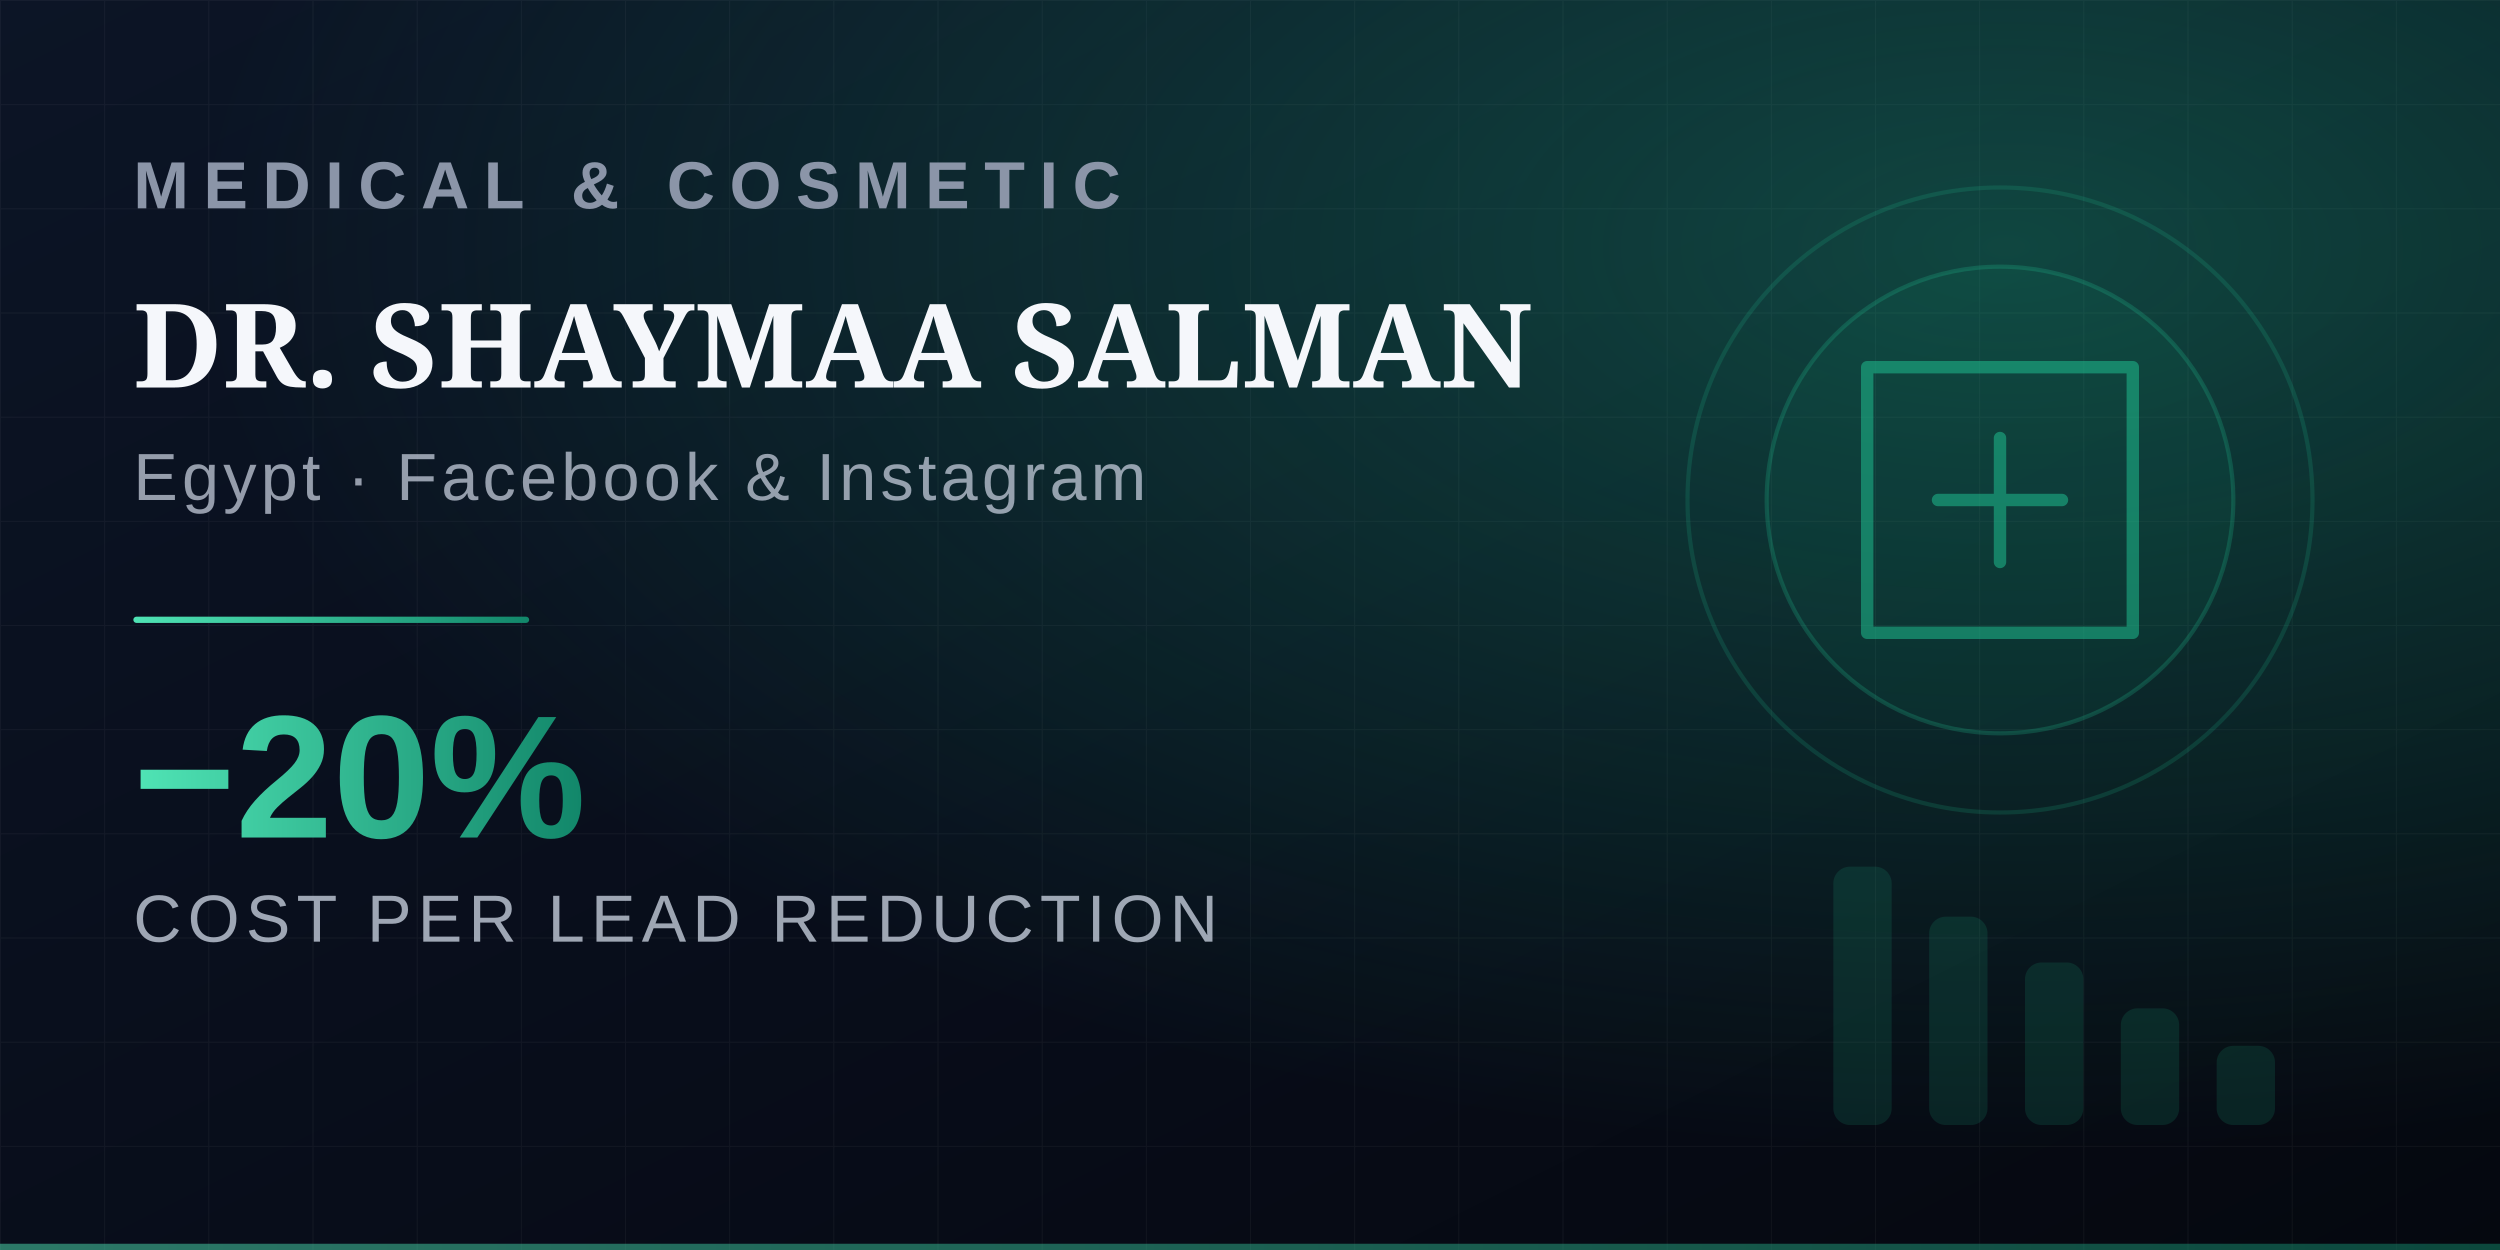
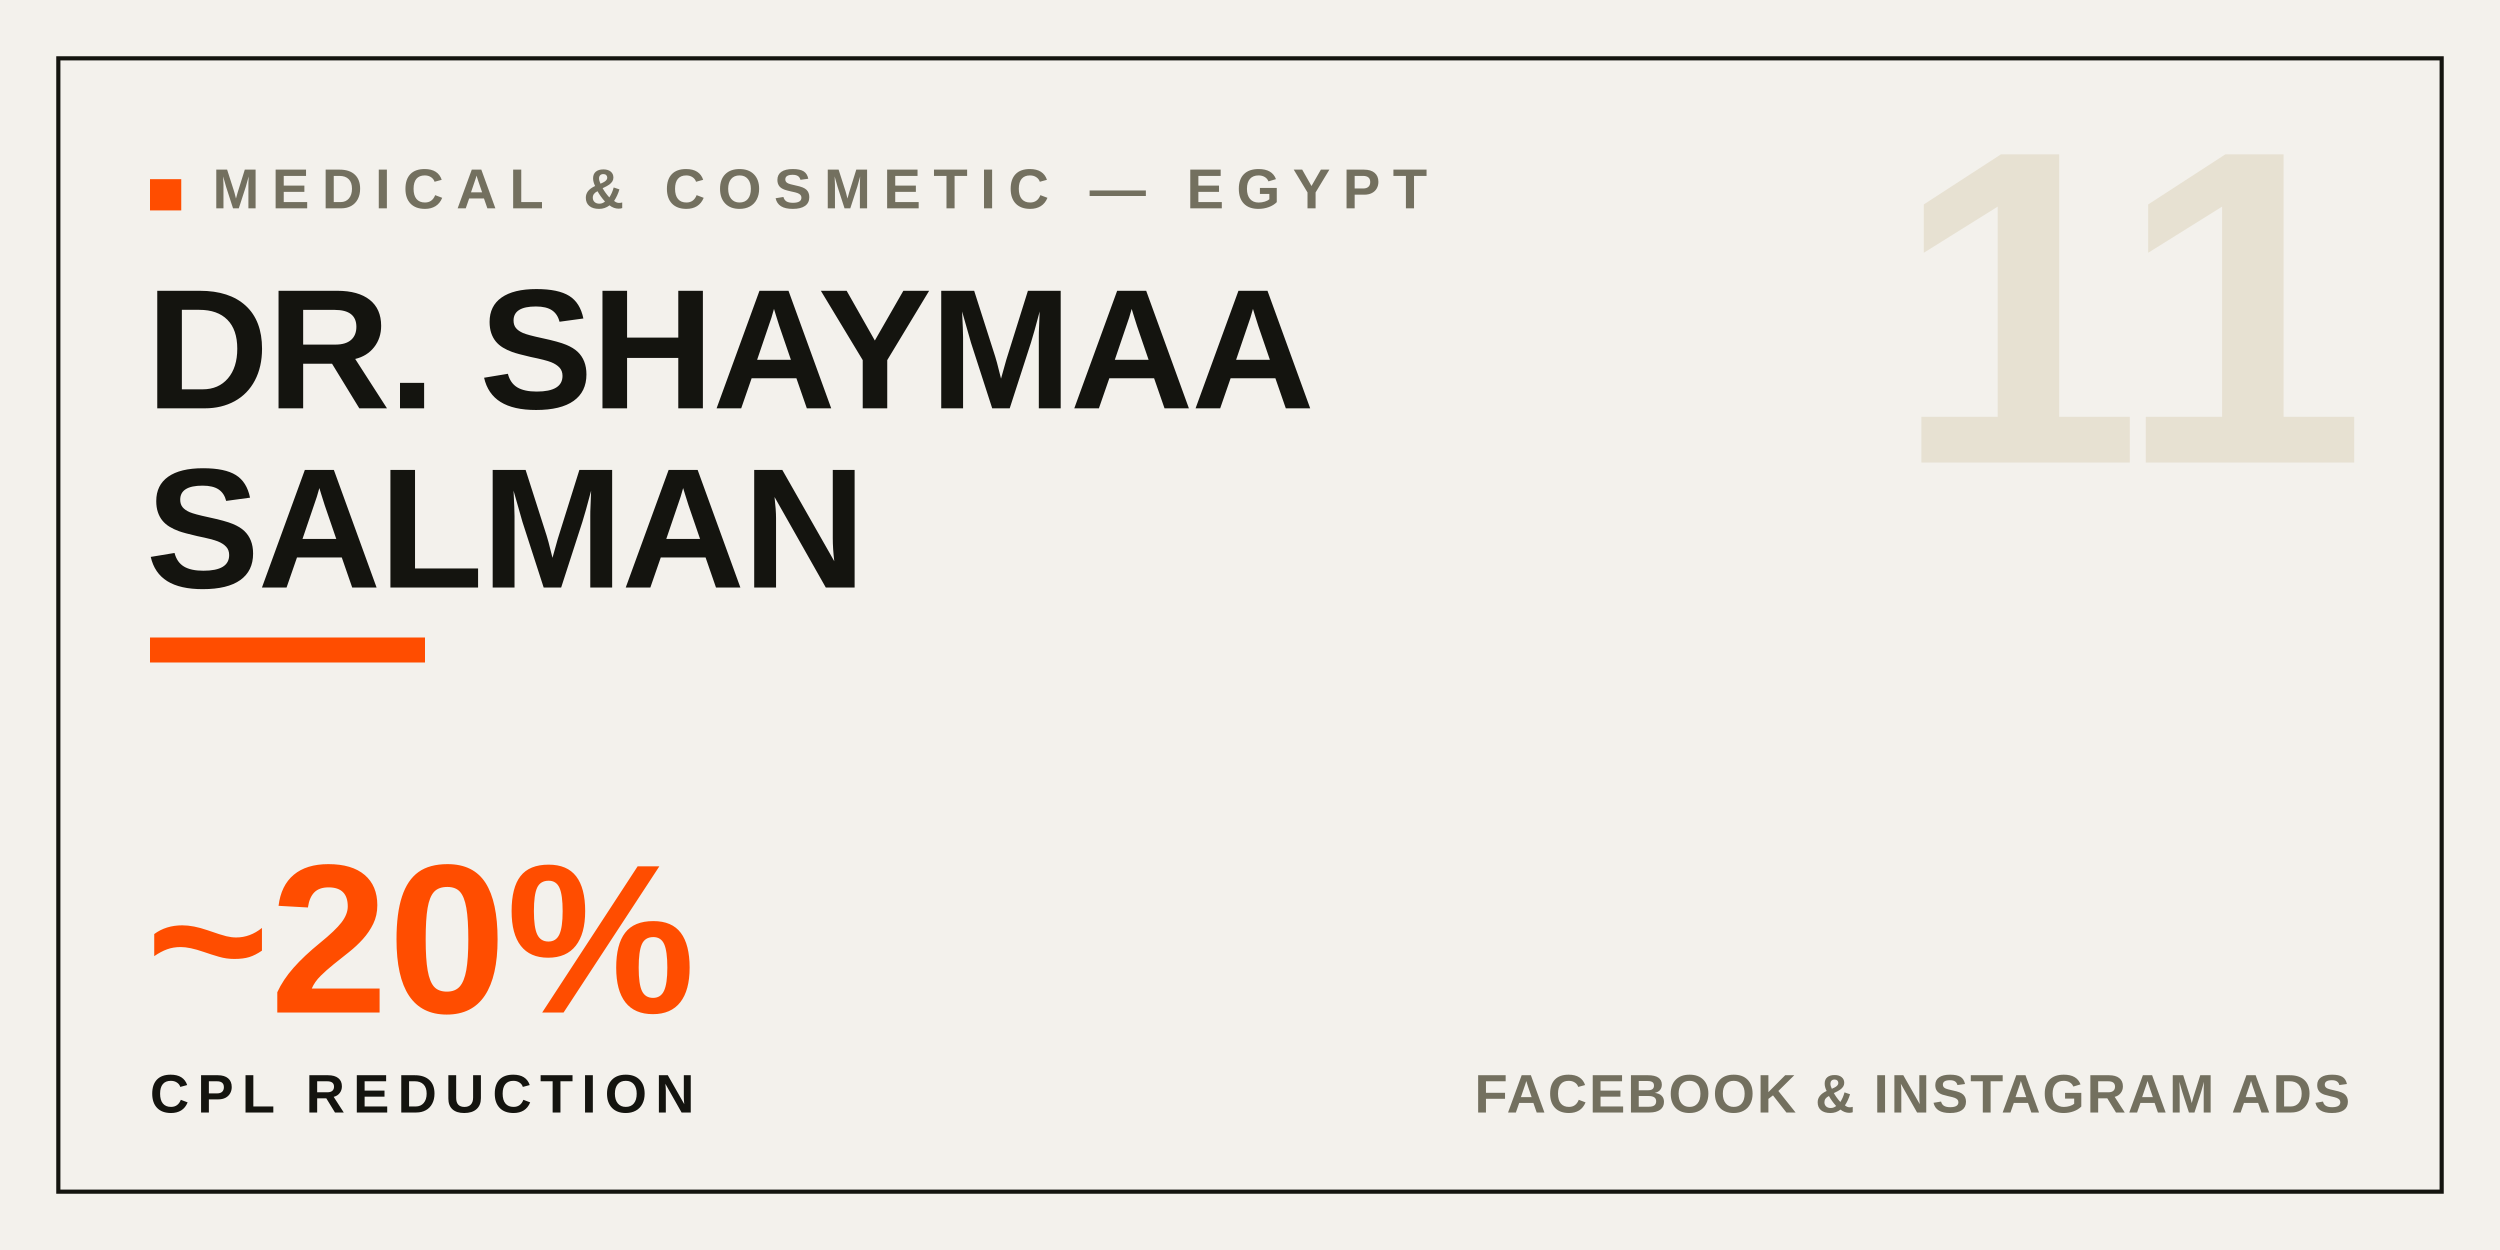
- <svg xmlns="http://www.w3.org/2000/svg" viewBox="0 0 1200 600" width="1200" height="600" role="img" aria-label="Dr. Shaymaa Salman Egypt - about 20 percent cost per lead reduction">
-   <defs>
-     <linearGradient id="bg" x1="0" y1="0" x2="1" y2="1">
-       <stop offset="0" stop-color="#0C1526" />
-       <stop offset="0.55" stop-color="#080D1A" />
-       <stop offset="1" stop-color="#05080F" />
-     </linearGradient>
-     <radialGradient id="glow" cx="0.8" cy="0.2" r="0.72">
-       <stop offset="0" stop-color="#20C997" stop-opacity="0.3" />
-       <stop offset="1" stop-color="#20C997" stop-opacity="0" />
-     </radialGradient>
-     <linearGradient id="kpi" x1="0" y1="0" x2="1" y2="0">
-       <stop offset="0" stop-color="#4FE3B4" />
-       <stop offset="1" stop-color="#12876A" />
-     </linearGradient>
-     <pattern id="grid" width="50" height="50" patternUnits="userSpaceOnUse">
-       <path d="M50 0H0v50" fill="none" stroke="#ffffff" stroke-opacity="0.04" />
-     </pattern>
-   </defs>
-   <rect width="1200" height="600" fill="url(#bg)" />
-   <rect width="1200" height="600" fill="url(#grid)" />
-   <rect width="1200" height="600" fill="url(#glow)" />
-   <g transform="translate(960 240)">
-     <circle r="150" fill="none" stroke="#20C997" stroke-opacity="0.16" stroke-width="2" />
-     <circle r="112" fill="#20C997" fill-opacity="0.05" stroke="#20C997" stroke-opacity="0.22" stroke-width="2" />
-     <g transform="translate(-102 -102) scale(8.5)" fill="none" stroke="#20C997" stroke-opacity="0.5" stroke-width="0.7" stroke-linecap="round" stroke-linejoin="round">
-       <path d="M4.5 4.5h15v15h-15z" />
-       <path d="M12 8.5v7M8.5 12h7" />
-     </g>
-   </g>
-   <g fill="#20C997" fill-opacity="0.13">
-     <rect x="880" y="416" width="28" height="124" rx="8" />
-     <rect x="926" y="440" width="28" height="100" rx="8" />
-     <rect x="972" y="462" width="28" height="78" rx="8" />
-     <rect x="1018" y="484" width="28" height="56" rx="8" />
-     <rect x="1064" y="502" width="28" height="38" rx="8" />
-   </g>
-   <text x="64" y="100" font-family="Arial, Helvetica, sans-serif" font-size="32" font-weight="700" letter-spacing="7" fill="#8B95A8">MEDICAL &amp; COSMETIC</text>
-   <text x="64" y="186" font-family="Georgia, serif" font-size="56" font-weight="700" fill="#F5F7FB">DR. SHAYMAA SALMAN</text>
-   <text x="64" y="240" font-family="Arial, Helvetica, sans-serif" font-size="32" letter-spacing="2" fill="#C3CBD9" fill-opacity="0.75">Egypt · Facebook &amp; Instagram</text>
-   <rect x="64" y="296" width="190" height="3" rx="1.5" fill="url(#kpi)" />
-   <text x="64" y="402" font-family="Arial, Helvetica, sans-serif" font-size="84" font-weight="700" fill="url(#kpi)">−20%</text>
-   <text x="64" y="452" font-family="Arial, Helvetica, sans-serif" font-size="32" letter-spacing="3" fill="#C3CBD9" fill-opacity="0.8">COST PER LEAD REDUCTION</text>
-   <rect y="597" width="1200" height="3" fill="url(#kpi)" opacity="0.5" />
+ <svg xmlns="http://www.w3.org/2000/svg" viewBox="0 0 1200 600" width="1200" height="600" role="img" aria-label="Dr. Shaymaa — ~20% Cpl Reduction">
+   <rect width="1200" height="600" fill="#F3F1EC" />
+   <text x="1136" y="222" text-anchor="end" font-family="Archivo, Arial, Helvetica, sans-serif" font-size="215" font-weight="900" fill="#E7E1D2">11</text>
+   <rect x="28" y="28" width="1144" height="544" fill="none" stroke="#14140F" stroke-width="2" />
+   <rect x="72" y="86" width="15" height="15" fill="#FF4D00" />
+   <text x="102" y="100" font-family="Archivo, Arial, Helvetica, sans-serif" font-size="27" font-weight="700" letter-spacing="6" fill="#73705F">MEDICAL &amp; COSMETIC — EGYPT</text>
+   <text x="70" y="196" font-family="Archivo, Arial, Helvetica, sans-serif" font-size="82" font-weight="900" fill="#14140F" letter-spacing="-1">DR. SHAYMAA</text>
+   <text x="70" y="282" font-family="Archivo, Arial, Helvetica, sans-serif" font-size="82" font-weight="900" fill="#14140F" letter-spacing="-1">SALMAN</text>
+   <rect x="72" y="306" width="132" height="12" fill="#FF4D00" />
+   <text x="70" y="486" font-family="Archivo, Arial, Helvetica, sans-serif" font-size="102" font-weight="900" fill="#FF4D00">~20%</text>
+   <text x="72" y="534" font-family="Archivo, Arial, Helvetica, sans-serif" font-size="26" font-weight="700" letter-spacing="4" fill="#14140F">CPL REDUCTION</text>
+   <text x="1128" y="534" text-anchor="end" font-family="Archivo, Arial, Helvetica, sans-serif" font-size="26" font-weight="600" letter-spacing="1" fill="#73705F">FACEBOOK &amp; INSTAGRAM ADS</text>
</svg>
